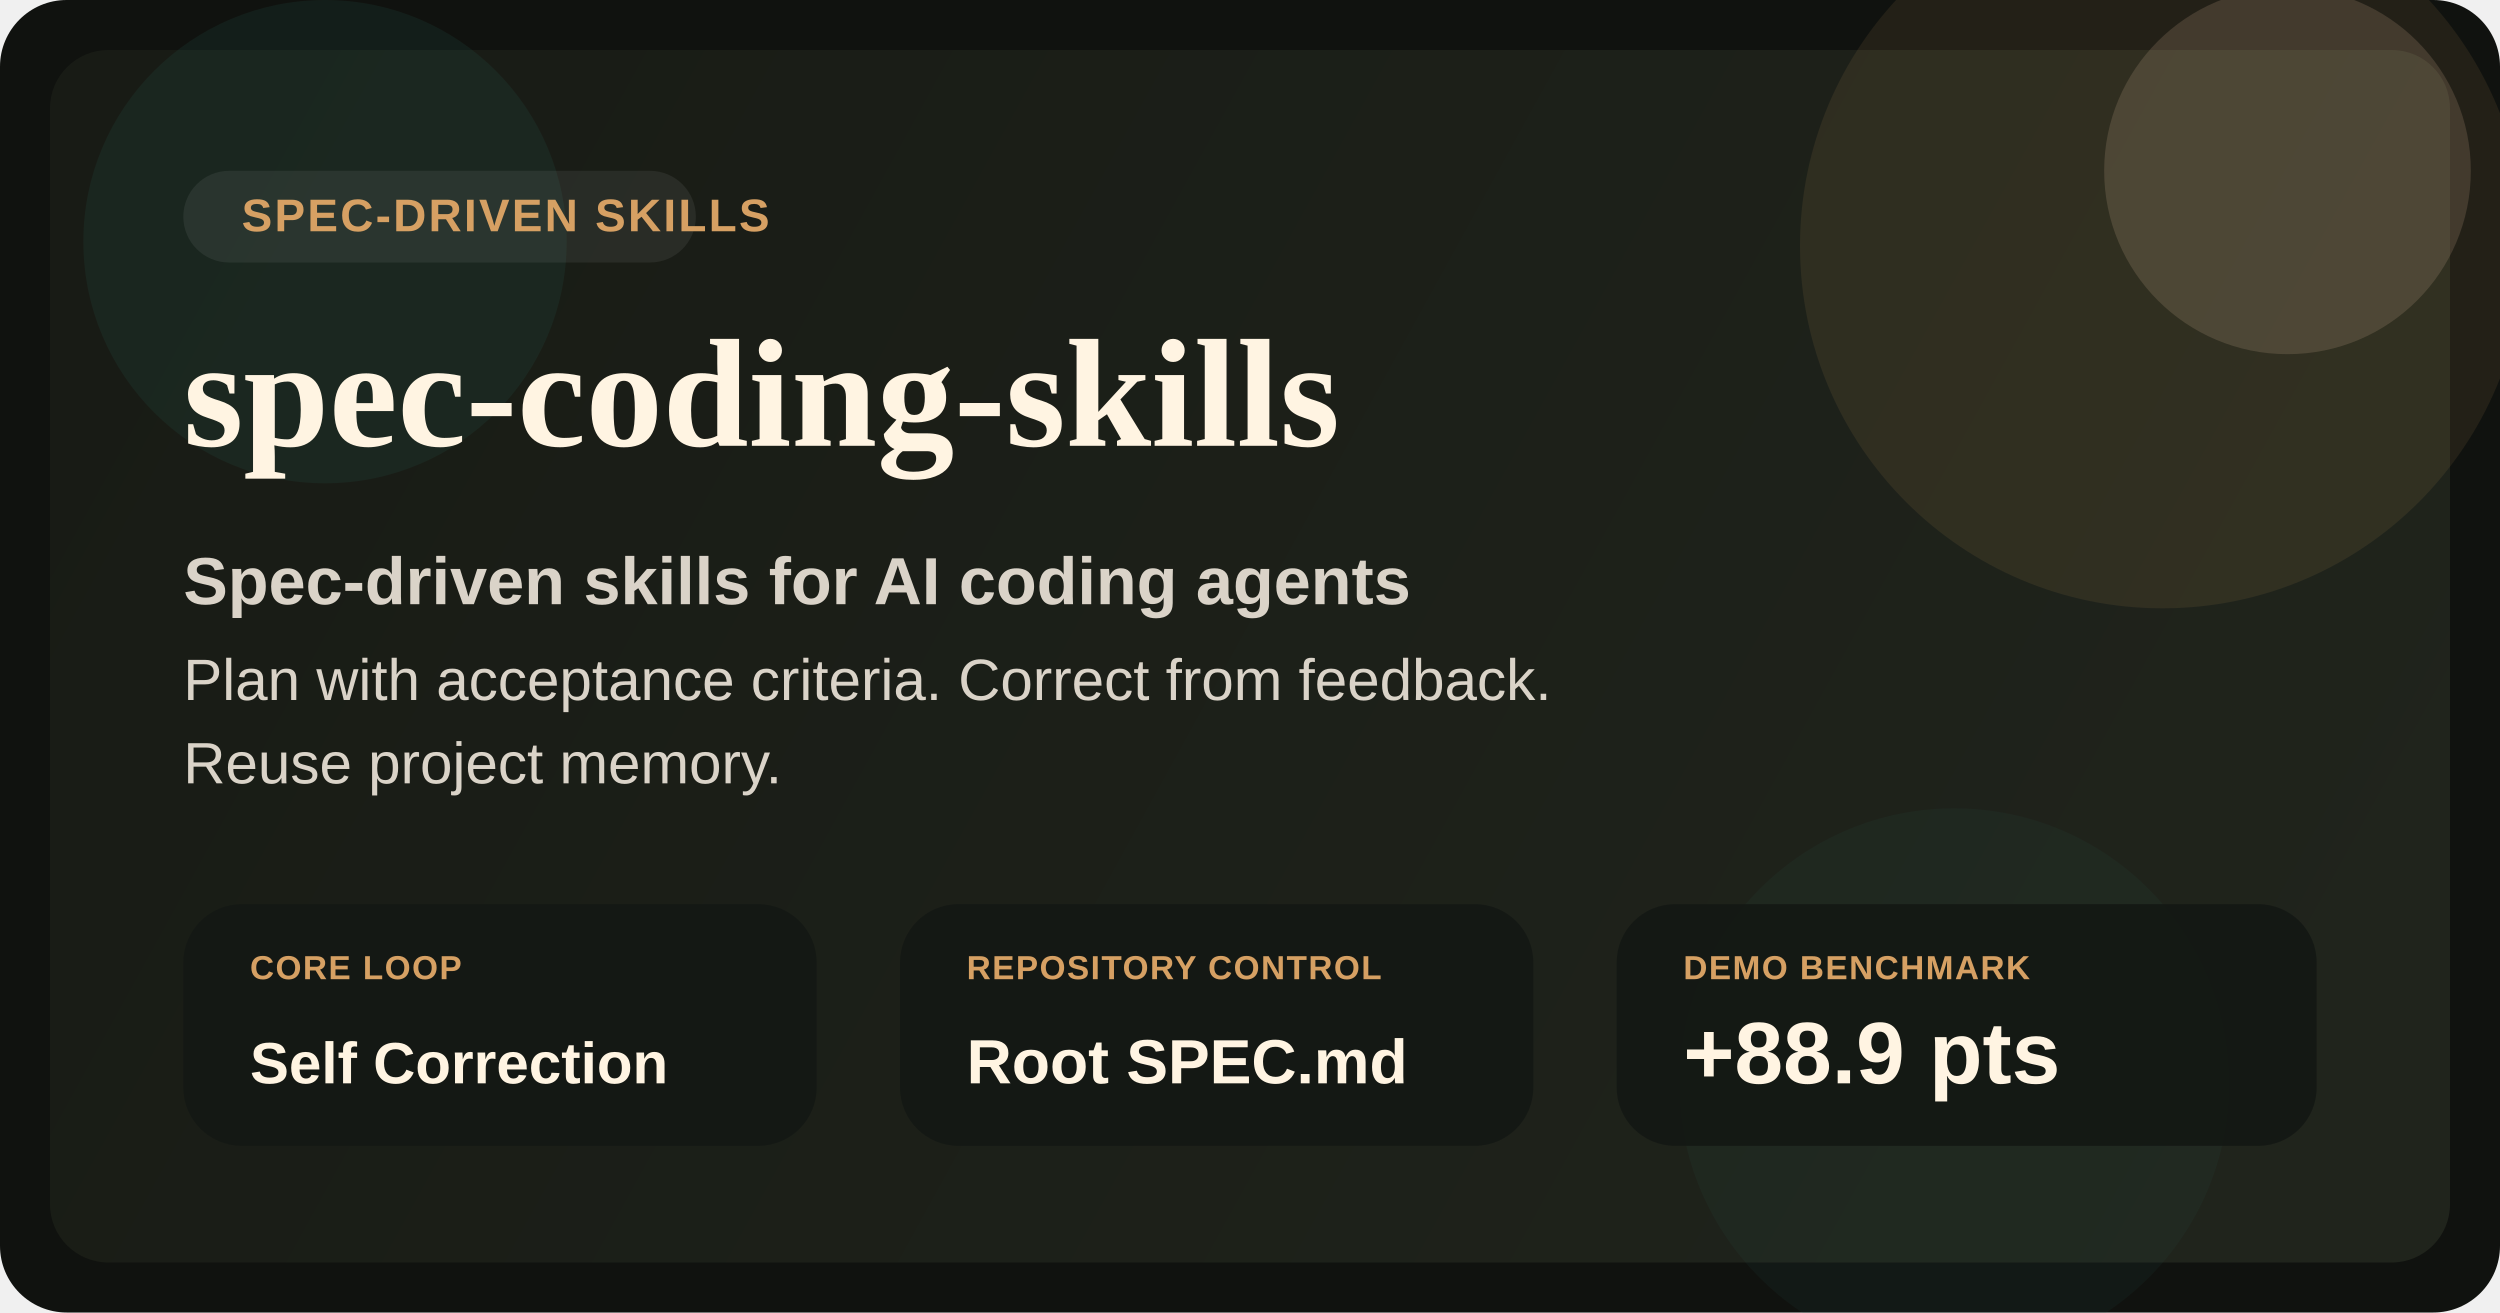
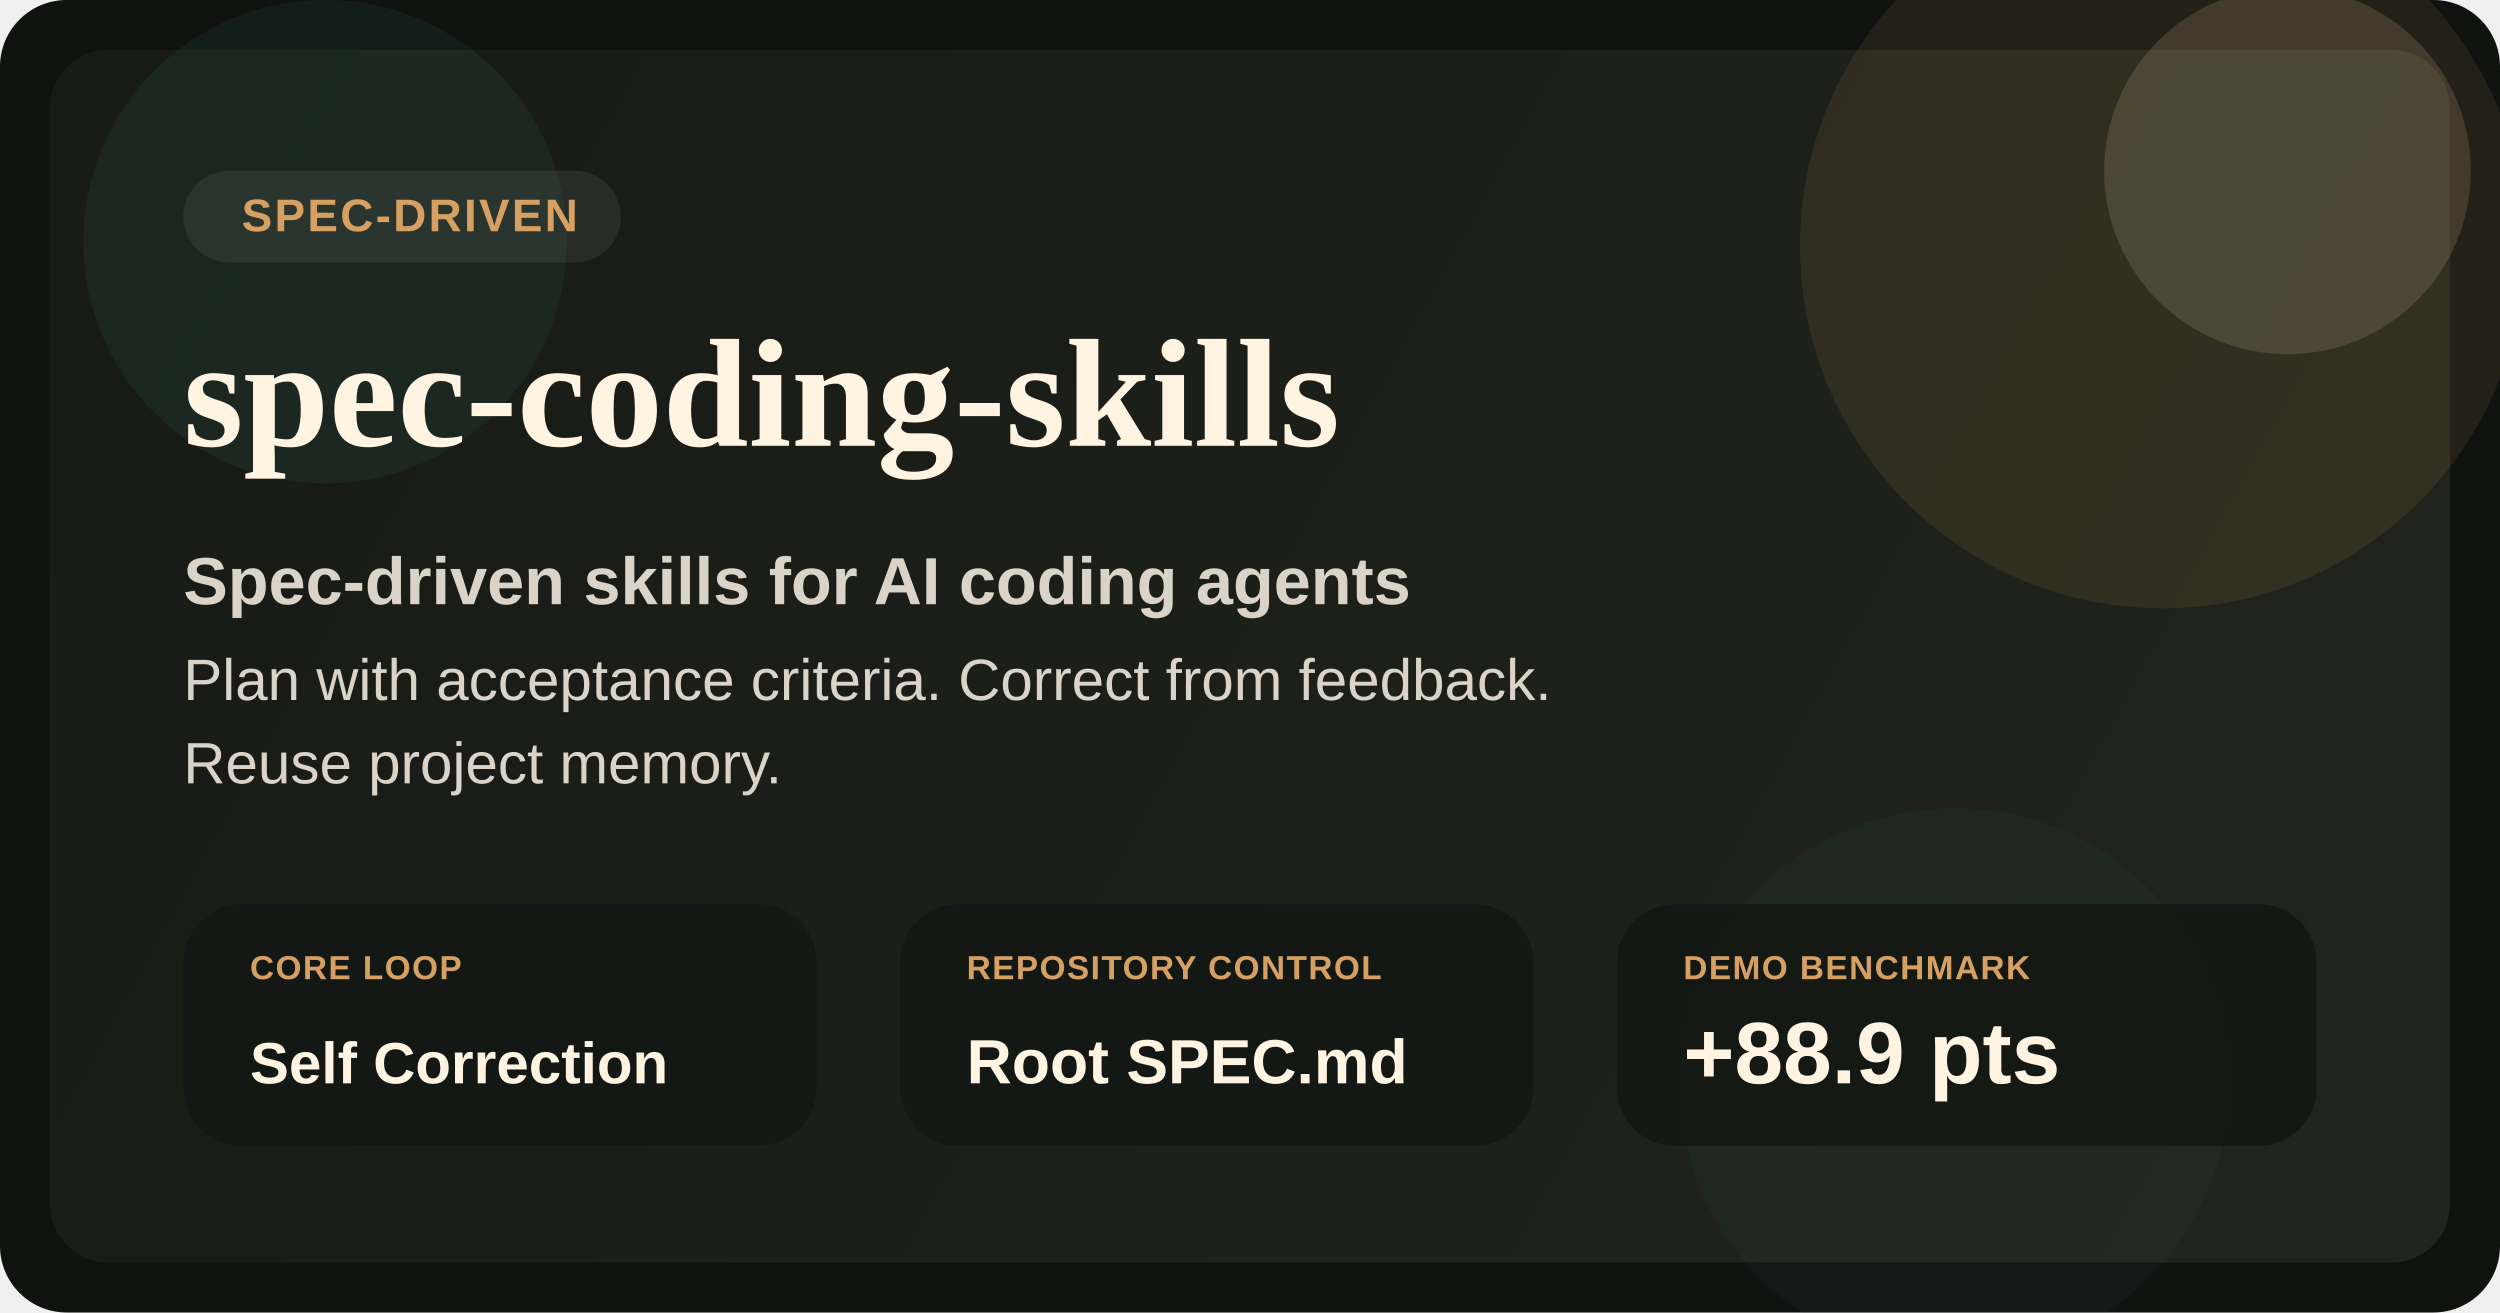
<svg xmlns="http://www.w3.org/2000/svg" width="1200" height="630" viewBox="0 0 1200 630" fill="none">
  <rect width="1200" height="630" rx="32" fill="#10120F" />
  <rect x="24" y="24" width="1152" height="582" rx="28" fill="url(#bg)" />
  <circle cx="1038" cy="118" r="174" fill="#D6A063" fill-opacity="0.10" />
  <circle cx="1098" cy="82" r="88" fill="#E7C4A8" fill-opacity="0.16" />
  <circle cx="156" cy="116" r="116" fill="#2B6253" fill-opacity="0.16" />
  <circle cx="938" cy="520" r="132" fill="#2B6253" fill-opacity="0.10" />
-   <rect x="88" y="82" width="246" height="44" rx="22" fill="#FFFFFF" fill-opacity="0.07" />
+   <rect x="88" y="82" width="210" height="44" rx="22" fill="#FFFFFF" fill-opacity="0.07" />
  <text x="116" y="111" fill="#D6A063" font-family="Segoe UI, Arial, sans-serif" font-size="22" font-weight="700" letter-spacing="1.1">
-     SPEC-DRIVEN SKILLS
+     SPEC-DRIVEN
  </text>
  <text x="88" y="214" fill="#FFF4E2" font-family="Georgia, 'Times New Roman', serif" font-size="74" font-weight="700">
    spec-coding-skills
  </text>
  <text x="88" y="290" fill="#DAD3C8" font-family="Segoe UI, Arial, sans-serif" font-size="32" font-weight="600">
    Spec-driven skills for AI coding agents
  </text>
  <text x="88" y="336" fill="#DAD3C8" font-family="Segoe UI, Arial, sans-serif" font-size="28">
    Plan with acceptance criteria. Correct from feedback.
  </text>
  <text x="88" y="376" fill="#DAD3C8" font-family="Segoe UI, Arial, sans-serif" font-size="28">
    Reuse project memory.
  </text>
  <rect x="88" y="434" width="304" height="116" rx="28" fill="#141814" fill-opacity="0.96" />
  <rect x="432" y="434" width="304" height="116" rx="28" fill="#141814" fill-opacity="0.96" />
  <rect x="776" y="434" width="336" height="116" rx="28" fill="#141814" fill-opacity="0.96" />
  <text x="120" y="470" fill="#D6A063" font-family="Segoe UI, Arial, sans-serif" font-size="16" font-weight="700" letter-spacing="0.7">
    CORE LOOP
  </text>
  <text x="120" y="520" fill="#FFF4E2" font-family="Segoe UI, Arial, sans-serif" font-size="28" font-weight="700">
    Self Correction
  </text>
  <text x="464" y="470" fill="#D6A063" font-family="Segoe UI, Arial, sans-serif" font-size="16" font-weight="700" letter-spacing="0.7">
    REPOSITORY CONTROL
  </text>
  <text x="464" y="520" fill="#FFF4E2" font-family="Segoe UI, Arial, sans-serif" font-size="30" font-weight="700">
    Root SPEC.md
  </text>
  <text x="808" y="470" fill="#D6A063" font-family="Segoe UI, Arial, sans-serif" font-size="16" font-weight="700" letter-spacing="0.7">
    DEMO BENCHMARK
  </text>
  <text x="808" y="520" fill="#FFF4E2" font-family="Segoe UI, Arial, sans-serif" font-size="42" font-weight="700">
    +88.9 pts
  </text>
  <defs>
    <linearGradient id="bg" x1="84" y1="36" x2="1098" y2="594" gradientUnits="userSpaceOnUse">
      <stop stop-color="#181B15" />
      <stop offset="1" stop-color="#20241C" />
    </linearGradient>
  </defs>
</svg>
